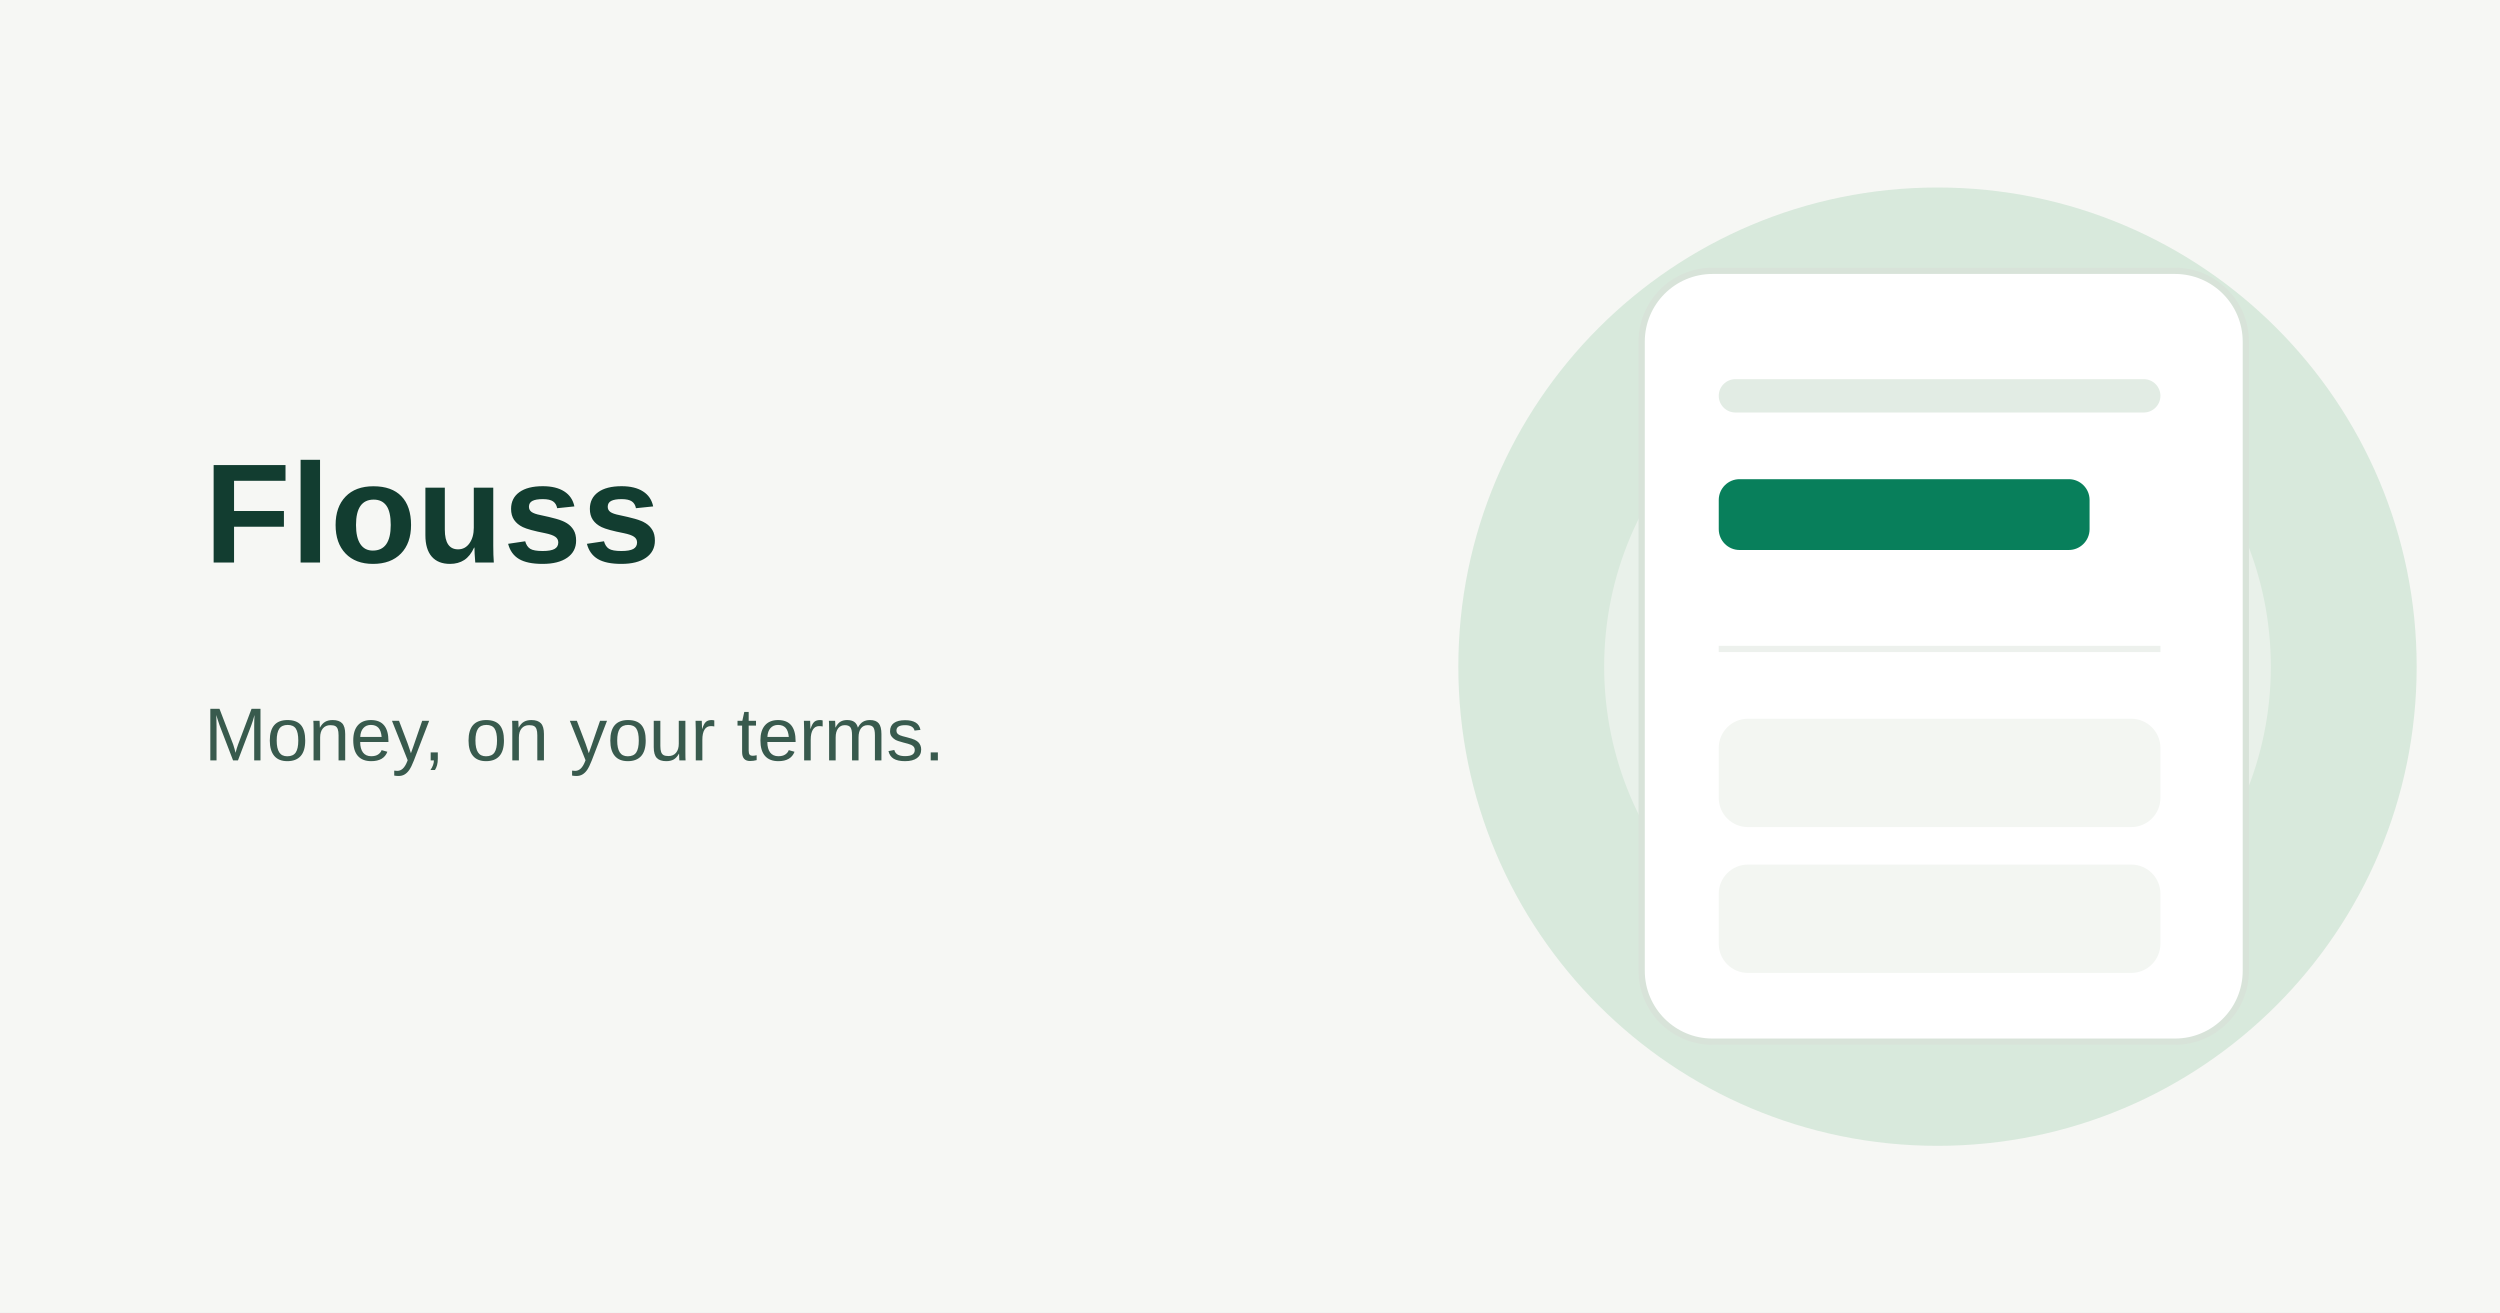
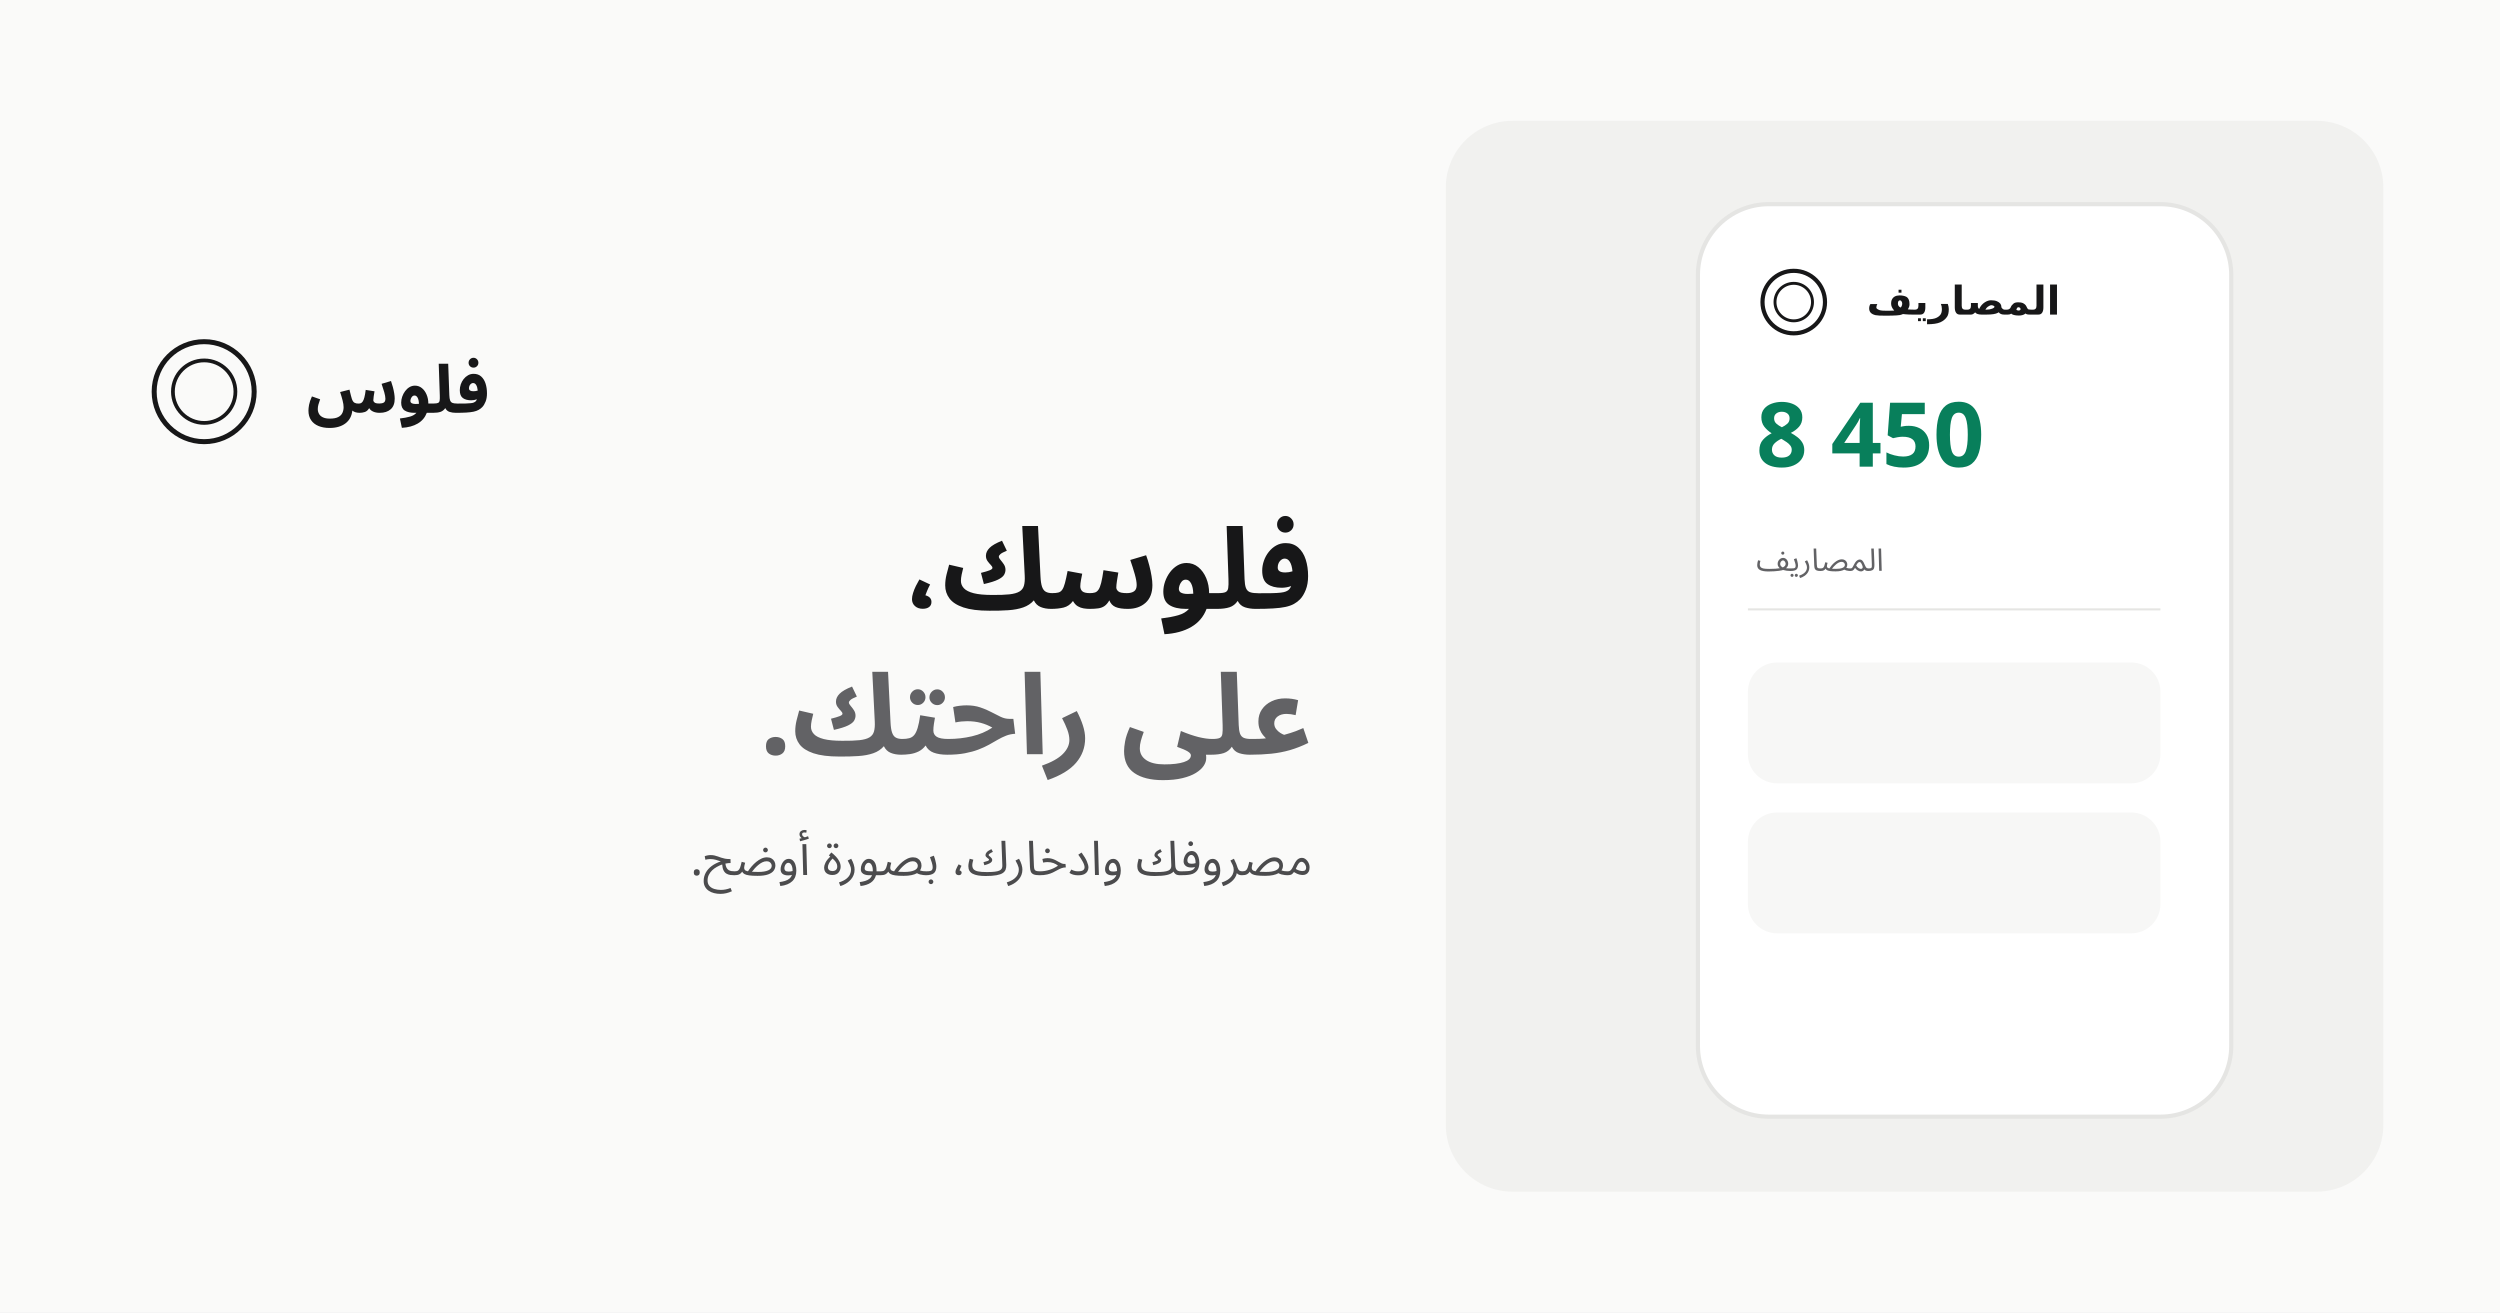
<svg xmlns="http://www.w3.org/2000/svg" viewBox="0 0 1200 630">
-   <rect width="1200" height="630" fill="#f6f7f4" />
-   <circle cx="930" cy="320" r="230" fill="#d8e9dc" />
-   <circle cx="930" cy="320" r="160" fill="#e9f1ea" />
-   <rect x="788" y="130" width="290" height="370" rx="34" fill="#fff" stroke="#d8e3d9" stroke-width="3" />
-   <rect x="825" y="182" width="212" height="16" rx="8" fill="#e2ece4" />
-   <rect x="825" y="230" width="178" height="34" rx="10" fill="#087f5b" />
-   <rect x="825" y="310" width="212" height="3" fill="#edf1ed" />
-   <rect x="825" y="345" width="212" height="52" rx="14" fill="#f3f6f2" />
-   <rect x="825" y="415" width="212" height="52" rx="14" fill="#f3f6f2" />
-   <text x="98" y="270" font-family="Arial,sans-serif" font-size="68" font-weight="700" fill="#123d30">Flouss</text>
-   <text x="98" y="365" font-family="Arial,sans-serif" font-size="36" fill="#385a4d">Money, on your terms.</text>
+   <rect width="1200" height="630" fill="#fafaf9" />
+   <rect x="694" y="58" width="450" height="514" rx="32" fill="#f1f1ef" />
+   <rect x="815" y="98" width="256" height="438" rx="34" fill="#fff" stroke="#e5e5e3" stroke-width="2" />
+   <circle cx="861" cy="145" r="15" fill="none" stroke="#171718" stroke-width="2" />
+   <circle cx="861" cy="145" r="9" fill="none" stroke="#171718" stroke-width="1.4" />
+   <text x="896" y="151" font-family="Inter,sans-serif" font-size="19" font-weight="600" fill="#171718">المصاريف</text>
+   <text x="843" y="224" font-family="Noto Sans Arabic,Inter,sans-serif" font-size="43" font-weight="600" fill="#087f5b">8 450</text>
+   <text x="843" y="274" font-family="Noto Sans Arabic,Inter,sans-serif" font-size="15" fill="#626265">المصاريف</text>
+   <rect x="839" y="292" width="198" height="1" fill="#e5e5e3" />
+   <rect x="839" y="318" width="198" height="58" rx="14" fill="#f7f7f6" />
+   <rect x="839" y="390" width="198" height="58" rx="14" fill="#f7f7f6" />
+   <circle cx="98" cy="188" r="24" fill="none" stroke="#171718" stroke-width="2.4" />
+   <circle cx="98" cy="188" r="15" fill="none" stroke="#171718" stroke-width="1.8" />
+   <text x="235" y="198" font-family="Noto Sans Arabic,Inter,sans-serif" font-size="32" font-weight="600" fill="#171718" direction="rtl">فلوس</text>
+   <text x="630" y="292" font-family="Noto Sans Arabic,Inter,sans-serif" font-size="54" font-weight="700" fill="#171718" direction="rtl">فلوسك،</text>
+   <text x="630" y="362" font-family="Noto Sans Arabic,Inter,sans-serif" font-size="54" font-weight="700" fill="#626265" direction="rtl">على راحتك.</text>
+   <text x="630" y="420" font-family="Noto Sans Arabic,Inter,sans-serif" font-size="23" fill="#4b4b4d" direction="rtl">مصروفك وادخارك، بصورة أوضح.</text>
</svg>
